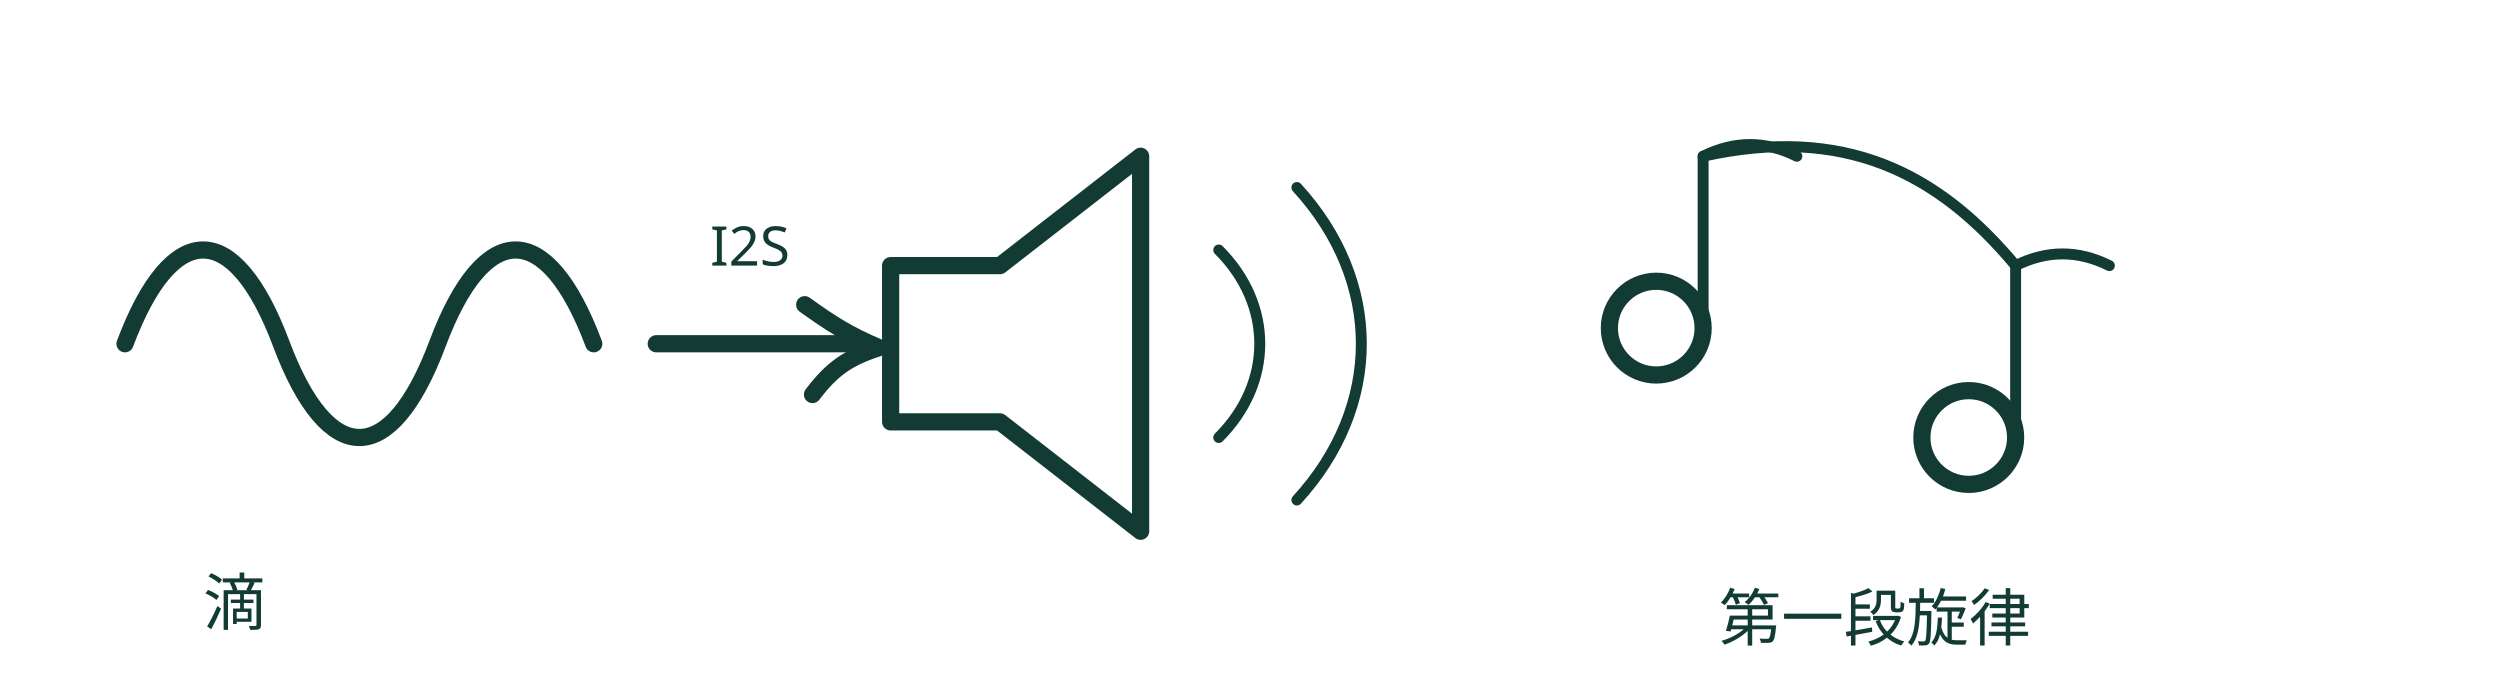
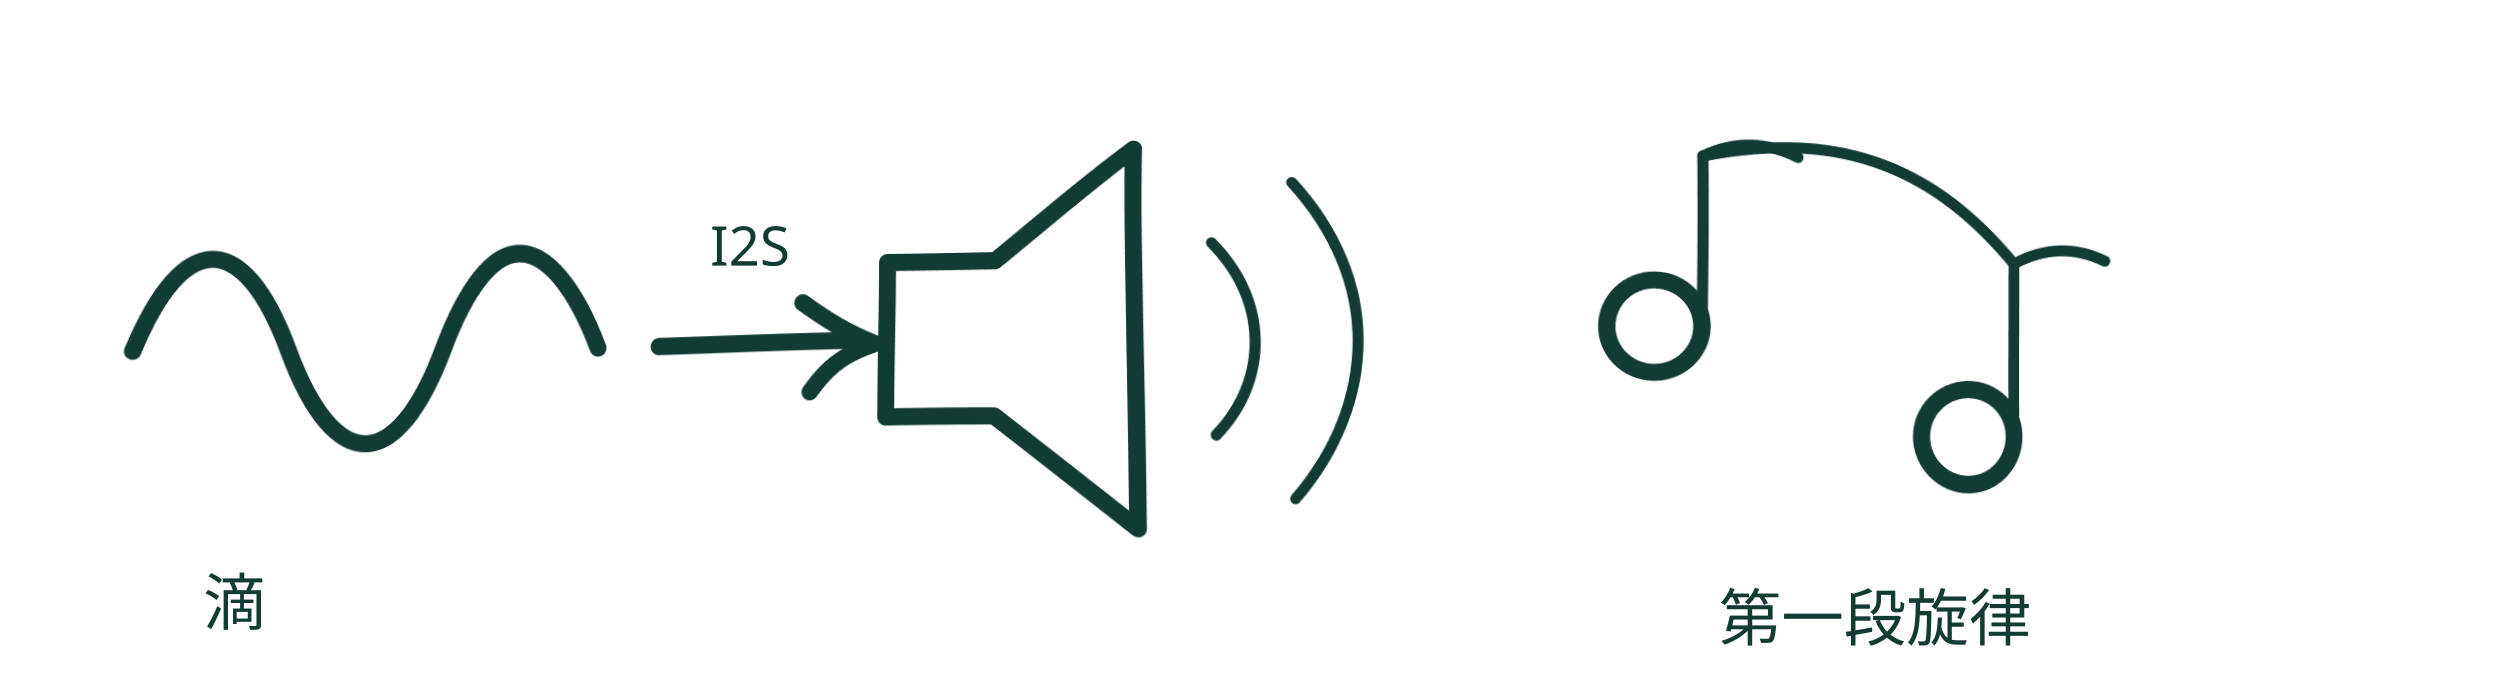
<svg xmlns="http://www.w3.org/2000/svg" viewBox="0 0 320 88" role="img" aria-label="S3 音频链路：正弦滴声经 I2S 从喇叭播出旋律" fill="none" stroke="var(--cover-ink, #123b33)" stroke-linecap="round" stroke-linejoin="round">
-   <path d="M16 44 C 22 28, 30 28, 36 44 C 42 60, 50 60, 56 44 C 62 28, 70 28, 76 44" stroke-width="2.2" />
-   <path d="M84 44 C 96 44, 100 44, 110 44" stroke-width="2.2" />
-   <path d="M103 39 C 106.5 41.5, 108.5 42.8, 112.5 44.5 C 108.5 45.8, 106.5 47.2, 104 50.5" stroke-width="2.2" />
+   <defs>
+     <filter id="hw-lab-e08-audio-play" x="-5%" y="-5%" width="110%" height="110%">
+       <feTurbulence type="fractalNoise" baseFrequency="0.013" numOctaves="2" seed="65" result="n" />
+       <feDisplacementMap in="SourceGraphic" in2="n" scale="3.2" />
+     </filter>
+   </defs>
+   <g filter="url(#hw-lab-e08-audio-play)">
+     <path d="M16 44 C 22 28, 30 28, 36 44 C 42 60, 50 60, 56 44 C 62 28, 70 28, 76 44" stroke-width="2.2" />
+     <path d="M84 44 C 96 44, 100 44, 110 44" stroke-width="2.2" />
+     <path d="M103 39 C 106.5 41.5, 108.5 42.8, 112.5 44.5 C 108.5 45.8, 106.5 47.2, 104 50.5" stroke-width="2.2" />
+     <path d="M114 34 L 128 34 L 146 20 L 146 68 L 128 54 L 114 54 Z" stroke-width="2.2" />
+     <path d="M156 32 C 163 39, 163 49, 156 56 M166 24 C 177 36, 177 52, 166 64" stroke-width="1.4" />
+     <circle cx="212" cy="42" r="6" stroke-width="2.2" />
+     <path d="M218 42 L 218 20 C 222 18, 226 18, 230 20" stroke-width="1.4" />
+     <circle cx="252" cy="56" r="6" stroke-width="2.2" />
+     <path d="M258 56 L 258 34 C 262 32, 266 32, 270 34" stroke-width="1.4" />
+     <path d="M218 20 C 236 16, 248 22, 258 34" stroke-width="1.4" />
+   </g>
  <text x="96" y="34" font-family="sans-serif" font-size="7" fill="var(--cover-ink, #123b33)" stroke="none" text-anchor="middle">I2S</text>
-   <path d="M114 34 L 128 34 L 146 20 L 146 68 L 128 54 L 114 54 Z" stroke-width="2.2" />
-   <path d="M156 32 C 163 39, 163 49, 156 56 M166 24 C 177 36, 177 52, 166 64" stroke-width="1.4" />
-   <circle cx="212" cy="42" r="6" stroke-width="2.2" />
-   <path d="M218 42 L 218 20 C 222 18, 226 18, 230 20" stroke-width="1.4" />
-   <circle cx="252" cy="56" r="6" stroke-width="2.2" />
-   <path d="M258 56 L 258 34 C 262 32, 266 32, 270 34" stroke-width="1.4" />
-   <path d="M218 20 C 236 16, 248 22, 258 34" stroke-width="1.4" />
  <text x="30" y="80" font-family="sans-serif" font-size="8" fill="var(--cover-ink, #123b33)" stroke="none" text-anchor="middle">滴</text>
  <text x="240" y="82" font-family="sans-serif" font-size="8" fill="var(--cover-ink, #123b33)" stroke="none" text-anchor="middle">第一段旋律</text>
</svg>
